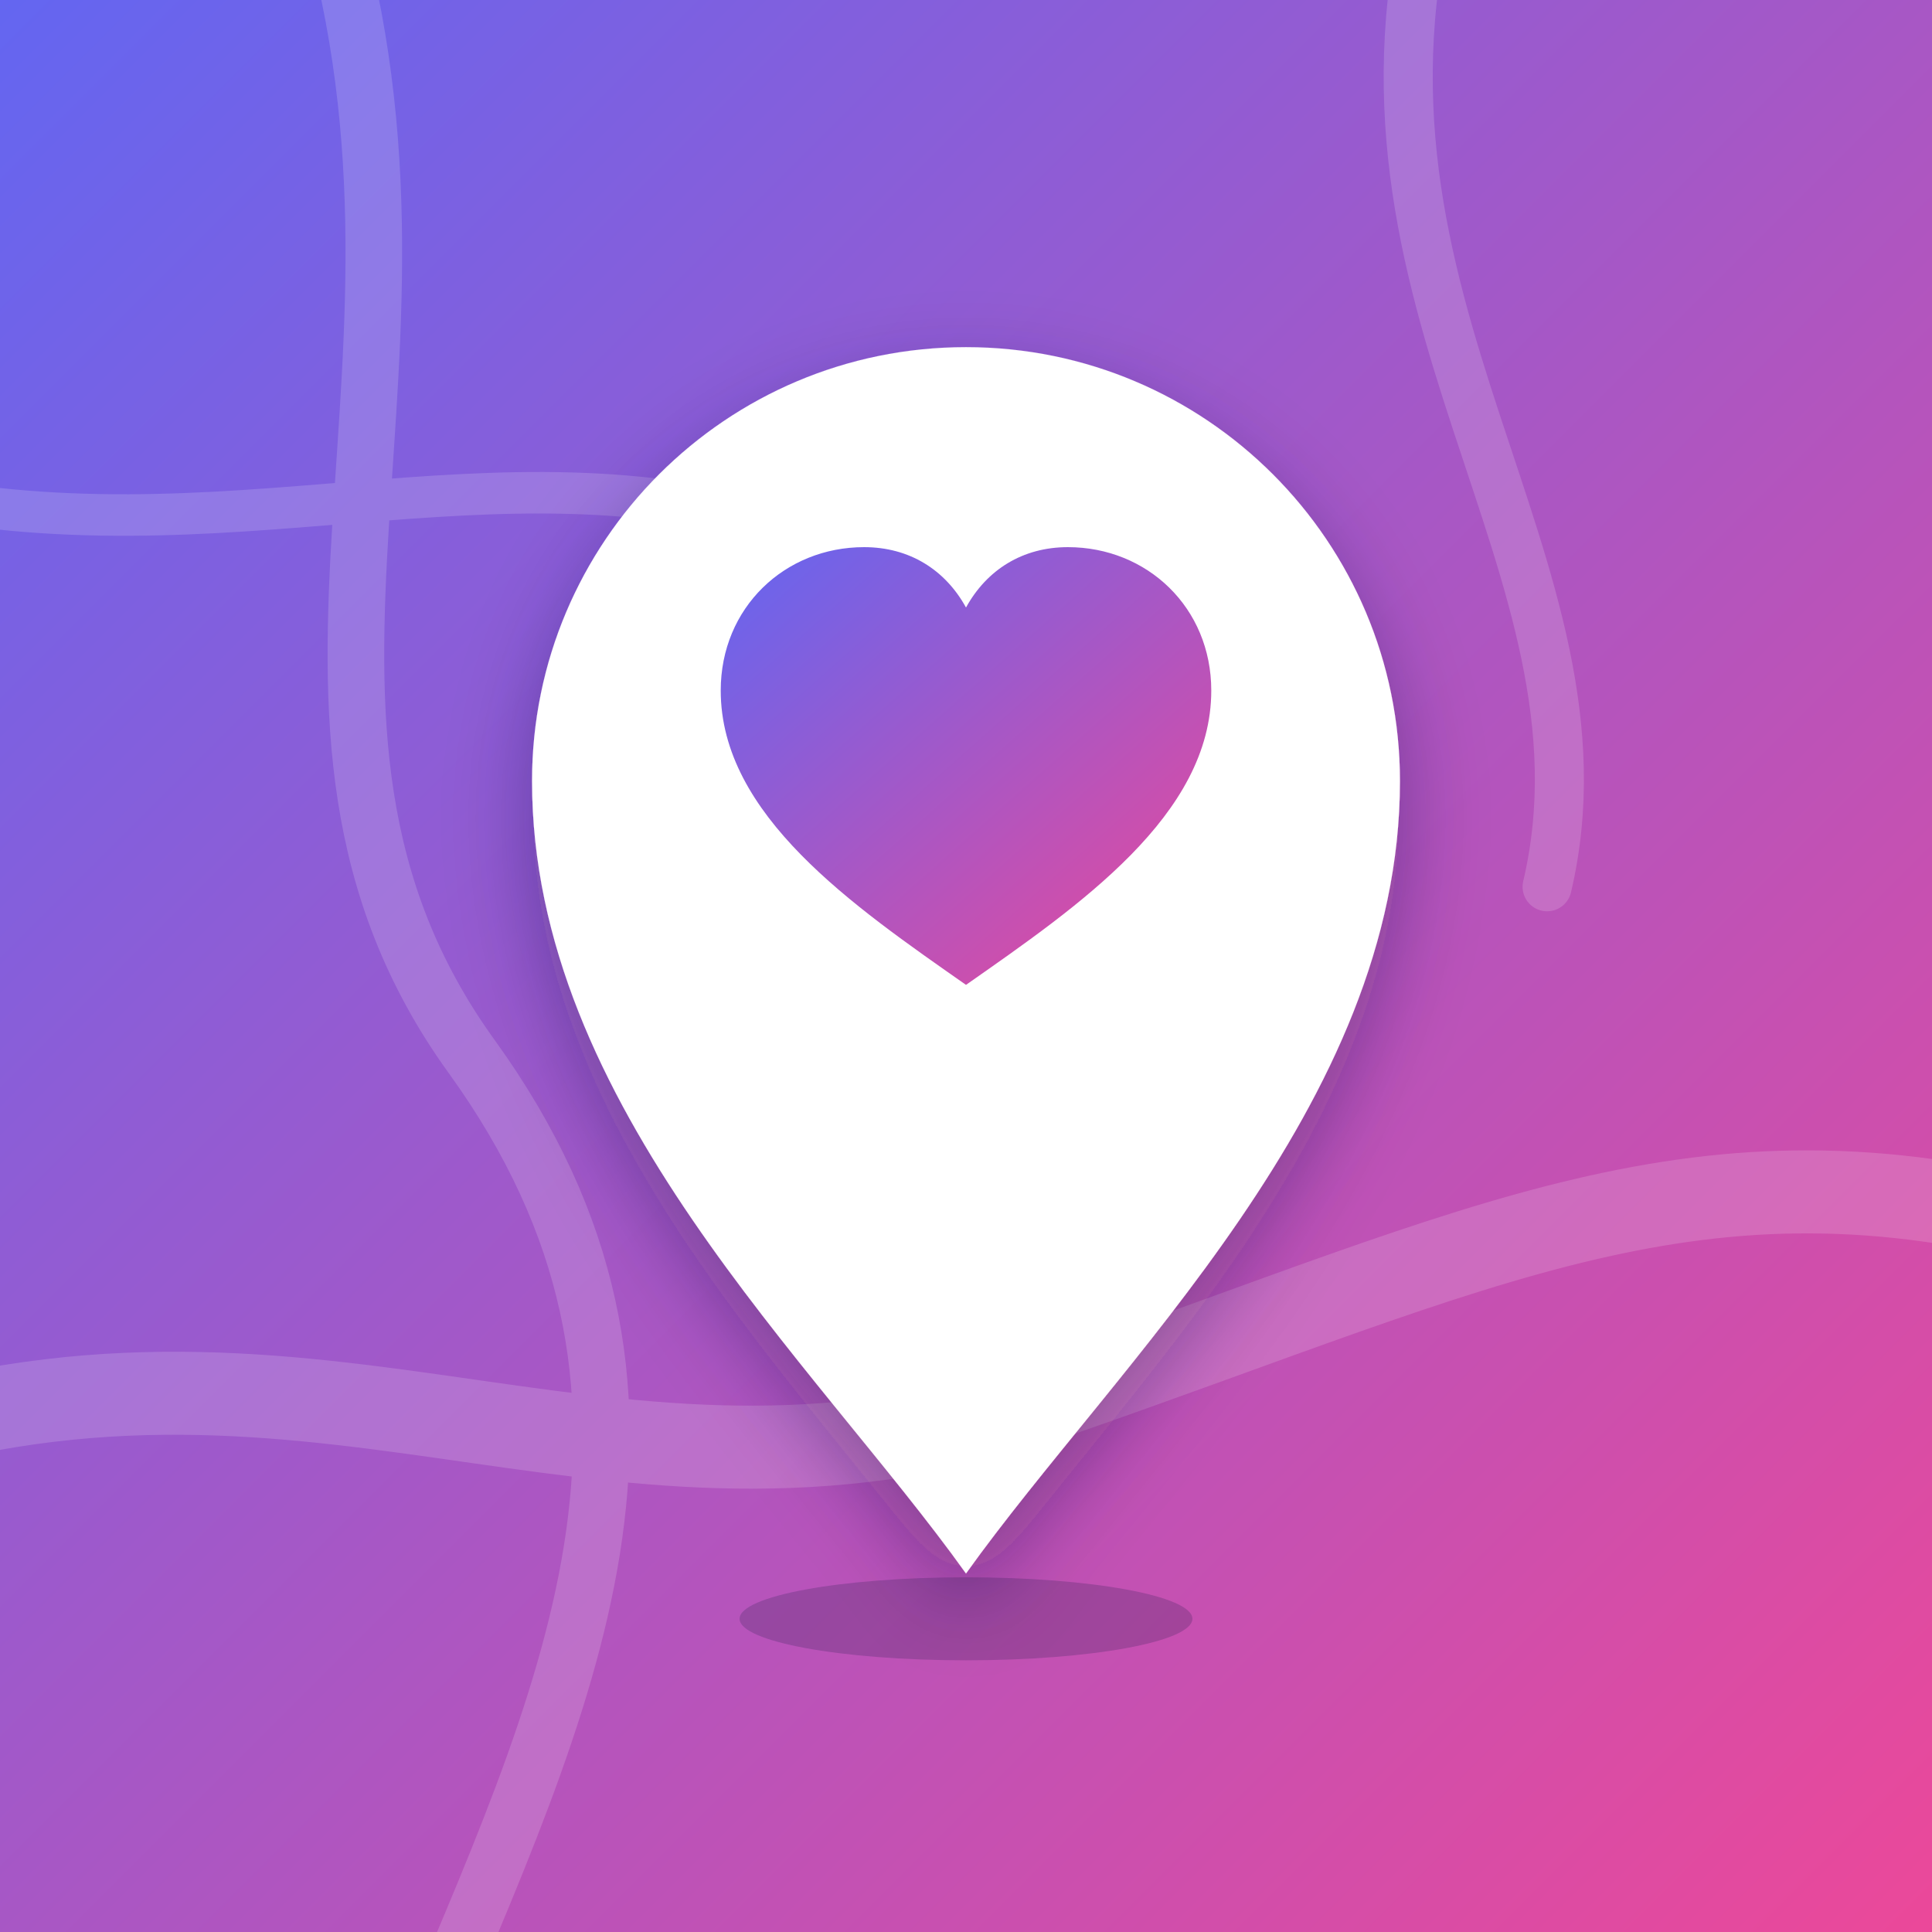
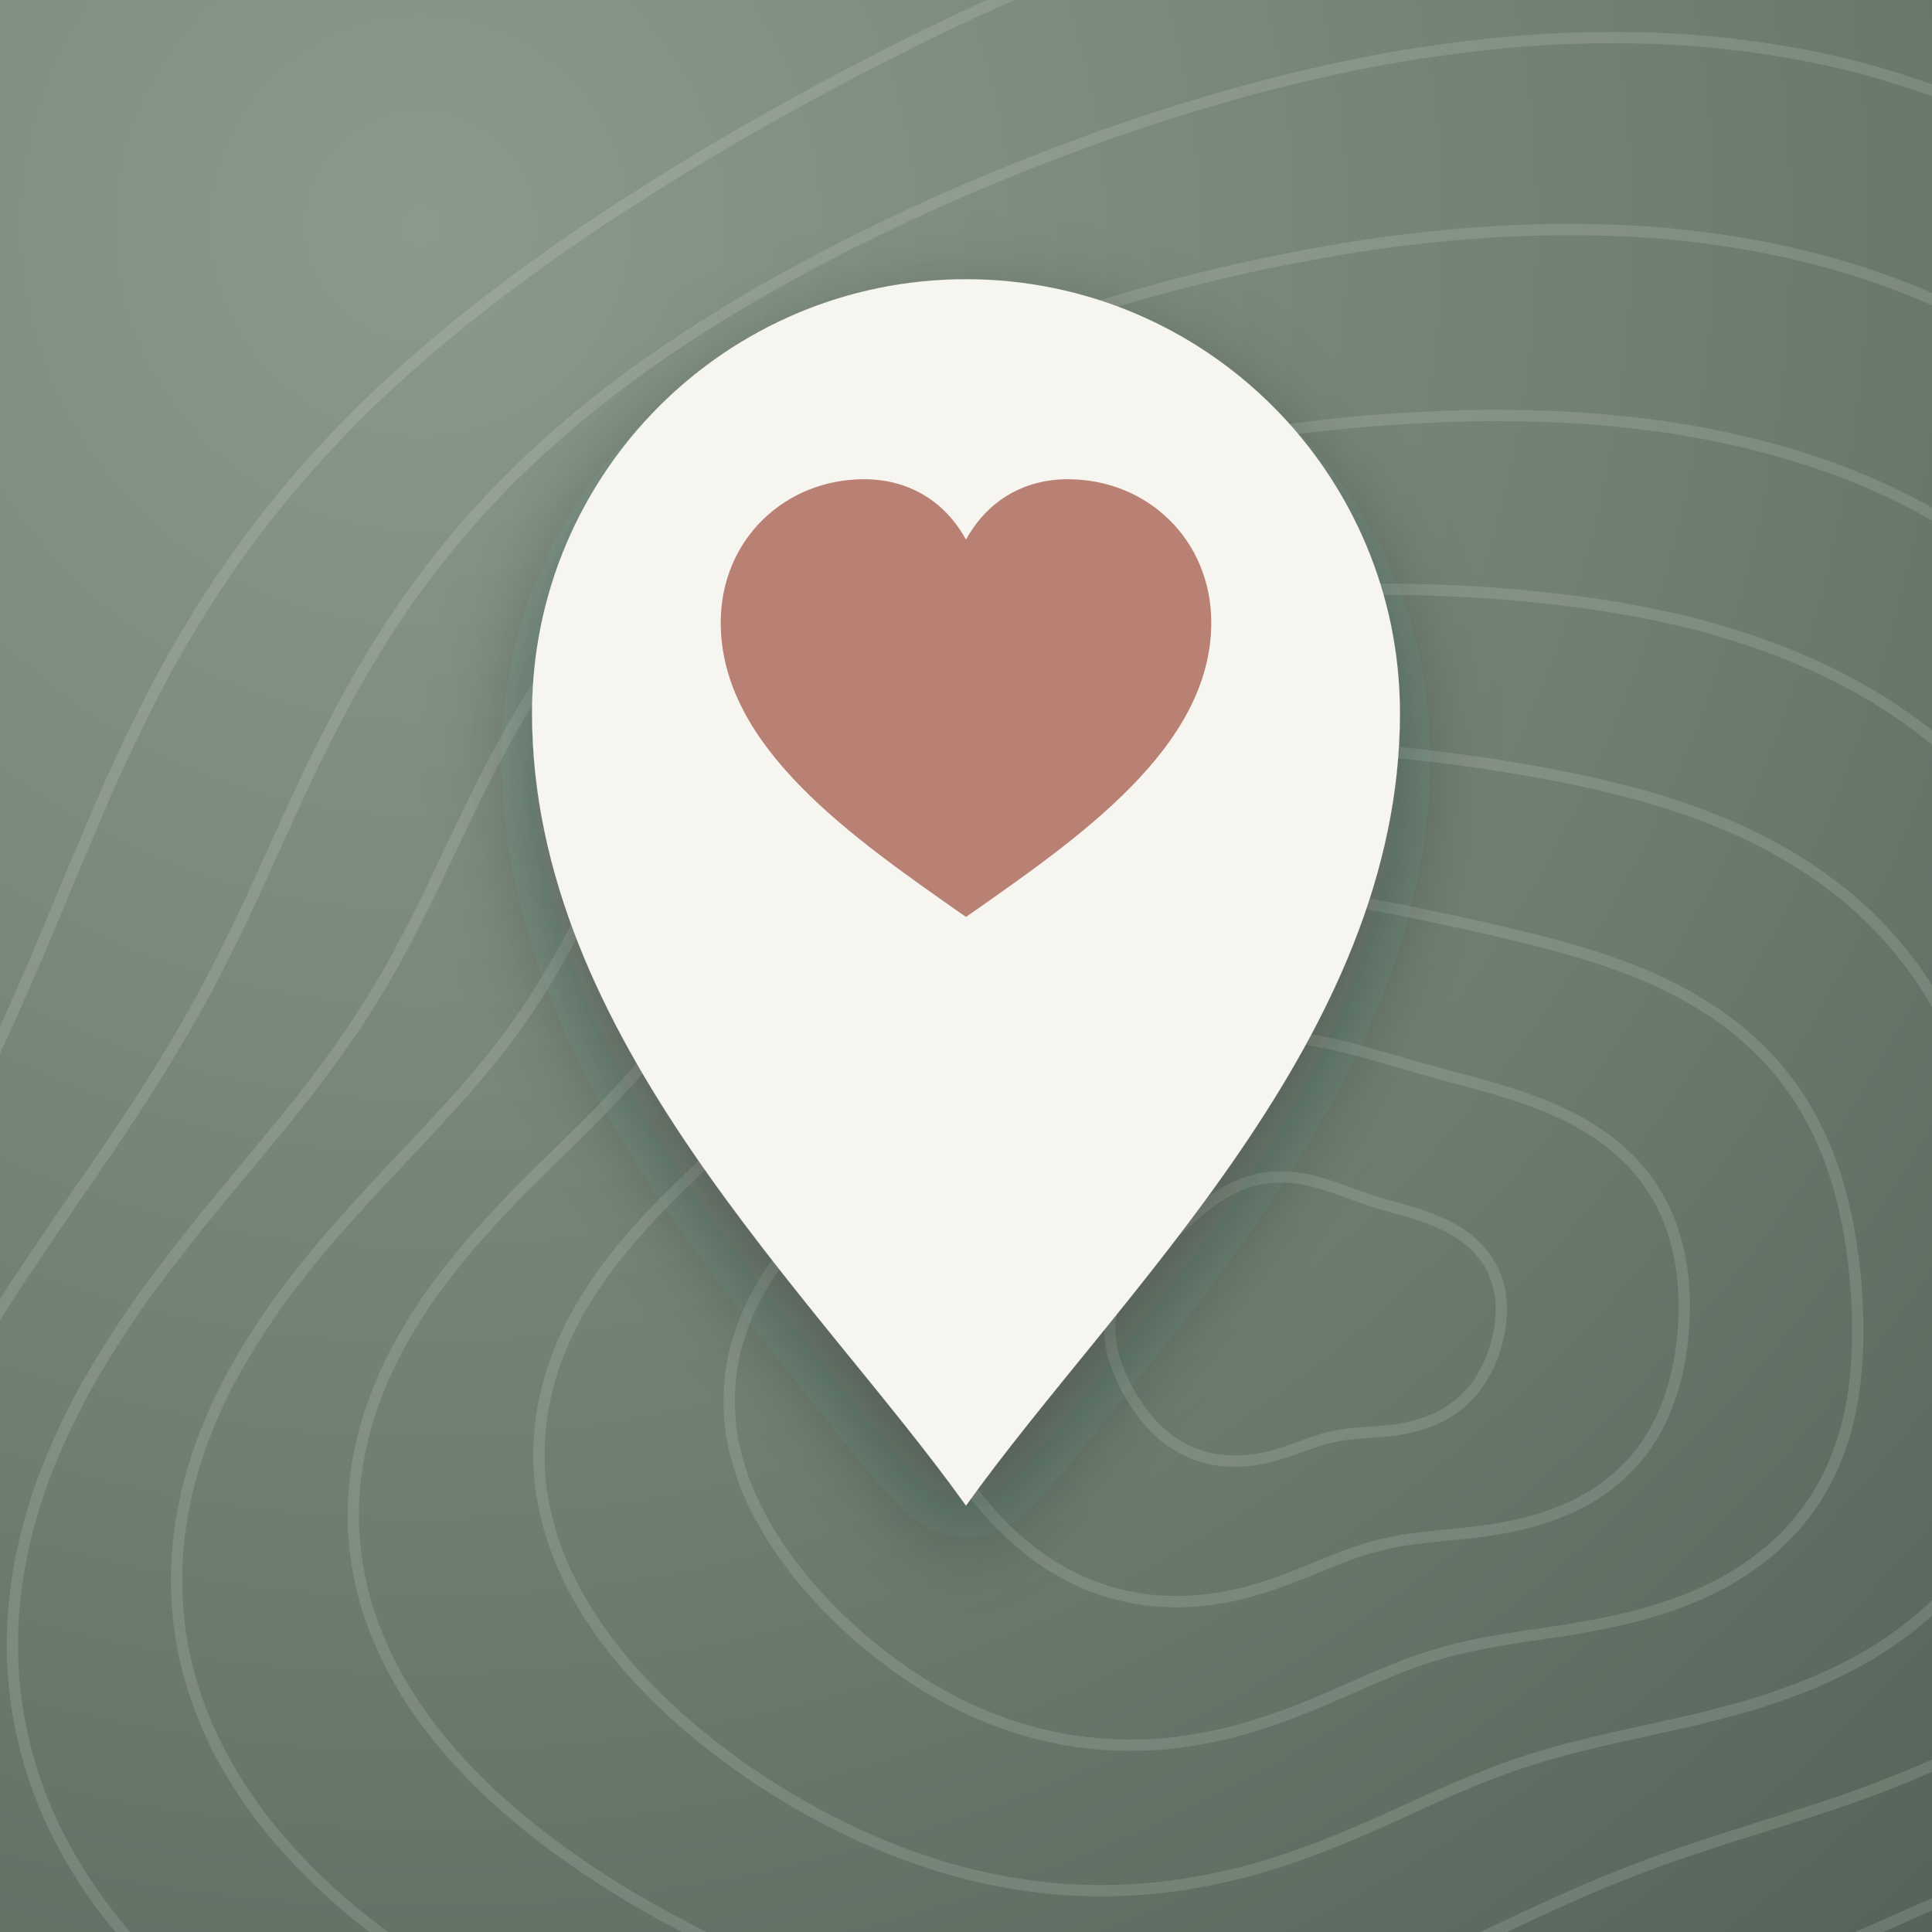
<svg xmlns="http://www.w3.org/2000/svg" width="1024" height="1024" viewBox="0 0 1024 1024">
  <defs>
-     <linearGradient id="bg" x1="0" y1="0" x2="1" y2="1">
-       <stop offset="0" stop-color="#6366f1" />
-       <stop offset="1" stop-color="#ec4899" />
-     </linearGradient>
-     <linearGradient id="pinFill" x1="0" y1="0" x2="1" y2="1">
-       <stop offset="0" stop-color="#6366f1" />
-       <stop offset="1" stop-color="#ec4899" />
-     </linearGradient>
-     <filter id="shadow" x="-30%" y="-30%" width="160%" height="160%">
-       <feDropShadow dx="0" dy="18" stdDeviation="22" flood-color="#1e1b4b" flood-opacity="0.35" />
+     <radialGradient id="bg" cx="0.22" cy="0.12" r="1.15">
+       <stop offset="0" stop-color="#8A998B" />
+       <stop offset="0.55" stop-color="#6F7F71" />
+       <stop offset="1" stop-color="#55655A" />
+     </radialGradient>
+   </defs>
+   <rect width="1024" height="1024" fill="url(#bg)" />
+   <g fill="none" stroke="#F7F5F0" stroke-width="6" opacity="0.14">
+     <path d="M795.4 700.0 C795.2 702.5 794.8 705.0 794.3 707.5 C793.8 709.9 793.2 712.4 792.4 714.8 C791.6 717.2 790.8 719.6 789.8 721.9 C788.8 724.2 787.6 726.5 786.3 728.8 C785.1 731.0 783.6 733.1 782.1 735.2 C780.5 737.3 778.7 739.3 776.8 741.1 C774.9 743.0 772.9 744.7 770.6 746.3 C768.4 747.9 766.1 749.3 763.6 750.6 C761.1 751.9 758.5 753.0 755.8 754.0 C753.2 754.9 750.4 755.7 747.7 756.4 C744.9 757.0 742.1 757.5 739.4 757.9 C736.7 758.3 734.0 758.5 731.4 758.8 C728.8 759.0 726.2 759.2 723.7 759.3 C721.3 759.5 718.9 759.7 716.6 759.9 C714.3 760.2 712.1 760.4 709.9 760.8 C707.7 761.2 705.6 761.7 703.4 762.2 C701.2 762.8 699.1 763.5 696.8 764.2 C694.6 764.9 692.4 765.8 690.0 766.6 C687.6 767.5 685.2 768.4 682.6 769.2 C680.0 770.1 677.4 770.9 674.6 771.7 C671.8 772.4 668.9 773.0 666.0 773.5 C663.0 774.0 660.0 774.3 657.0 774.4 C654.0 774.5 650.9 774.4 647.9 774.1 C644.8 773.8 641.8 773.3 639.0 772.5 C636.1 771.7 633.2 770.7 630.6 769.6 C627.9 768.4 625.4 767.0 623.0 765.5 C620.6 764.0 618.3 762.3 616.2 760.5 C614.1 758.7 612.2 756.8 610.3 754.8 C608.5 752.8 606.8 750.8 605.3 748.7 C603.7 746.6 602.2 744.4 600.8 742.2 C599.5 740.0 598.2 737.8 597.0 735.6 C595.8 733.3 594.7 731.0 593.7 728.7 C592.8 726.4 591.9 724.1 591.1 721.7 C590.3 719.4 589.7 717.0 589.2 714.6 C588.7 712.2 588.4 709.7 588.3 707.3 C588.1 704.9 588.2 702.4 588.4 700.0 C588.7 697.6 589.2 695.2 589.8 692.8 C590.5 690.5 591.4 688.1 592.4 685.9 C593.5 683.7 594.8 681.5 596.1 679.4 C597.5 677.3 599.1 675.3 600.7 673.4 C602.3 671.4 604.1 669.6 605.9 667.8 C607.6 666.1 609.5 664.4 611.3 662.7 C613.1 661.1 615.0 659.5 616.8 658.0 C618.6 656.4 620.4 654.9 622.2 653.3 C624.0 651.8 625.7 650.3 627.5 648.7 C629.3 647.2 631.0 645.7 632.8 644.1 C634.6 642.6 636.5 641.0 638.4 639.5 C640.3 638.0 642.2 636.5 644.3 635.1 C646.4 633.7 648.5 632.3 650.8 631.1 C653.1 629.9 655.5 628.7 657.9 627.8 C660.4 626.8 663.0 626.0 665.6 625.3 C668.2 624.7 671.0 624.3 673.7 624.0 C676.4 623.8 679.2 623.7 681.9 623.9 C684.6 624.0 687.3 624.3 690.0 624.7 C692.7 625.2 695.3 625.8 697.8 626.5 C700.4 627.1 702.9 628.0 705.3 628.8 C707.8 629.6 710.1 630.5 712.4 631.3 C714.8 632.1 717.1 633.0 719.4 633.8 C721.7 634.6 724.0 635.4 726.3 636.2 C728.6 637.0 731.0 637.7 733.4 638.4 C735.8 639.1 738.3 639.8 740.8 640.5 C743.3 641.2 746.0 641.9 748.6 642.7 C751.2 643.6 753.9 644.4 756.6 645.4 C759.2 646.4 762.0 647.5 764.6 648.7 C767.2 649.9 769.8 651.3 772.2 652.8 C774.6 654.3 777.0 656.0 779.1 657.8 C781.3 659.6 783.3 661.6 785.0 663.7 C786.8 665.7 788.3 668.0 789.7 670.3 C791.0 672.5 792.1 675.0 792.9 677.4 C793.8 679.8 794.5 682.3 794.9 684.8 C795.4 687.3 795.6 689.9 795.7 692.4 C795.8 694.9 795.7 697.5 795.4 700.0 Z" />
+     <path d="M892.5 700.0 C892.3 704.8 891.9 709.7 891.2 714.4 C890.6 719.2 889.7 724.0 888.6 728.7 C887.5 733.4 886.1 738.1 884.4 742.7 C882.7 747.3 880.8 751.9 878.4 756.2 C876.1 760.6 873.4 764.9 870.4 769.0 C867.3 773.0 863.8 776.9 860.0 780.5 C856.2 784.1 852.0 787.5 847.6 790.5 C843.1 793.5 838.2 796.2 833.2 798.6 C828.2 800.9 822.9 802.9 817.6 804.7 C812.3 806.4 806.8 807.7 801.4 808.9 C796.0 810.0 790.5 810.8 785.3 811.6 C780.0 812.3 774.8 812.8 769.8 813.3 C764.8 813.9 760.0 814.3 755.3 814.8 C750.6 815.4 746.2 815.9 741.8 816.7 C737.4 817.5 733.3 818.4 729.1 819.5 C724.8 820.6 720.8 821.9 716.5 823.4 C712.3 824.9 708.1 826.6 703.7 828.4 C699.3 830.1 694.8 832.1 690.0 833.9 C685.2 835.8 680.3 837.8 675.1 839.5 C669.9 841.3 664.5 843.0 659.0 844.4 C653.4 845.7 647.6 846.9 641.7 847.7 C635.9 848.5 629.8 848.9 623.9 848.9 C617.9 848.9 611.9 848.6 606.0 847.7 C600.1 846.9 594.2 845.6 588.6 844.0 C583.0 842.4 577.5 840.3 572.3 837.9 C567.0 835.5 562.0 832.7 557.2 829.8 C552.5 826.8 547.9 823.5 543.7 820.0 C539.4 816.6 535.3 812.9 531.5 809.1 C527.7 805.3 524.1 801.3 520.7 797.2 C517.3 793.1 514.1 788.9 511.2 784.7 C508.2 780.4 505.4 776.0 502.9 771.5 C500.4 767.1 498.1 762.5 496.2 757.8 C494.2 753.2 492.5 748.5 491.2 743.7 C489.9 738.9 488.9 734.0 488.4 729.2 C487.8 724.3 487.7 719.4 488.0 714.5 C488.3 709.6 489.1 704.7 490.3 700.0 C491.5 695.3 493.2 690.5 495.2 686.0 C497.2 681.5 499.7 677.1 502.4 672.9 C505.1 668.7 508.2 664.6 511.4 660.7 C514.5 656.9 518.0 653.2 521.4 649.7 C524.9 646.2 528.5 642.8 531.9 639.6 C535.4 636.3 538.9 633.2 542.3 630.1 C545.6 626.9 548.9 623.9 552.1 620.8 C555.3 617.8 558.4 614.7 561.5 611.6 C564.5 608.4 567.4 605.2 570.5 602.0 C573.5 598.8 576.5 595.5 579.7 592.2 C582.8 588.9 586.0 585.5 589.5 582.3 C593.0 579.1 596.6 575.8 600.5 572.8 C604.4 569.8 608.5 566.9 612.8 564.3 C617.2 561.8 621.9 559.3 626.7 557.4 C631.5 555.4 636.6 553.7 641.8 552.4 C646.9 551.1 652.3 550.2 657.7 549.6 C663.0 549.1 668.5 548.9 673.9 549.1 C679.3 549.2 684.7 549.7 690.0 550.4 C695.3 551.2 700.5 552.2 705.7 553.3 C710.8 554.4 715.8 555.7 720.7 557.0 C725.7 558.3 730.5 559.8 735.4 561.2 C740.2 562.5 745.0 563.9 749.8 565.3 C754.6 566.7 759.4 568.0 764.3 569.4 C769.2 570.7 774.1 572.0 779.2 573.4 C784.2 574.8 789.3 576.1 794.4 577.7 C799.6 579.3 804.8 580.9 810.0 582.8 C815.1 584.6 820.4 586.6 825.4 589.0 C830.5 591.3 835.5 593.8 840.2 596.6 C845.0 599.5 849.6 602.6 853.8 605.9 C858.1 609.3 862.1 613.0 865.7 616.8 C869.3 620.7 872.5 624.8 875.4 629.1 C878.2 633.4 880.7 637.9 882.8 642.5 C884.9 647.0 886.5 651.8 887.9 656.5 C889.3 661.3 890.3 666.1 891.1 670.9 C891.9 675.8 892.3 680.6 892.5 685.5 C892.8 690.3 892.8 695.2 892.5 700.0 Z" />
+     <path d="M984.6 700.0 C984.7 707.0 984.6 714.1 984.2 721.1 C983.7 728.1 983.0 735.2 981.8 742.2 C980.5 749.2 979.0 756.2 976.8 763.0 C974.6 769.8 972.0 776.7 968.6 783.2 C965.3 789.7 961.4 796.1 956.9 802.0 C952.3 808.0 947.1 813.8 941.3 819.0 C935.6 824.2 929.2 829.1 922.4 833.4 C915.6 837.8 908.2 841.6 900.7 845.0 C893.2 848.3 885.2 851.2 877.3 853.6 C869.5 856.1 861.3 858.0 853.4 859.7 C845.5 861.4 837.6 862.7 830.0 864.0 C822.4 865.2 815.0 866.2 807.8 867.3 C800.7 868.5 793.8 869.5 787.1 870.8 C780.4 872.1 774.1 873.4 767.7 875.2 C761.4 876.9 755.3 878.8 749.1 881.0 C742.9 883.2 736.9 885.7 730.5 888.4 C724.1 891.0 717.8 894.0 711.0 896.9 C704.3 899.8 697.3 902.9 690.0 905.7 C682.7 908.6 675.1 911.5 667.2 913.9 C659.3 916.4 651.0 918.7 642.6 920.4 C634.2 922.1 625.5 923.5 616.7 924.3 C608.0 925.0 599.0 925.2 590.2 924.8 C581.4 924.4 572.5 923.4 563.8 921.9 C555.2 920.3 546.6 918.2 538.3 915.5 C530.0 912.9 521.8 909.6 514.0 906.1 C506.2 902.5 498.7 898.4 491.4 894.0 C484.2 889.7 477.2 884.9 470.6 879.9 C463.9 874.9 457.5 869.6 451.4 864.1 C445.4 858.6 439.5 852.9 434.1 846.9 C428.6 841.0 423.4 834.8 418.7 828.4 C414.0 822.1 409.5 815.5 405.7 808.7 C401.8 802.0 398.3 795.0 395.5 787.9 C392.7 780.8 390.5 773.5 388.9 766.1 C387.4 758.8 386.6 751.3 386.5 743.9 C386.4 736.5 387.0 728.9 388.4 721.6 C389.8 714.3 392.0 707.0 394.8 700.0 C397.5 693.0 401.1 686.1 405.0 679.6 C408.9 673.0 413.5 666.7 418.2 660.7 C422.9 654.7 428.2 649.0 433.3 643.6 C438.5 638.2 443.9 633.1 449.1 628.1 C454.3 623.1 459.5 618.4 464.4 613.7 C469.4 609.1 474.2 604.6 478.7 600.0 C483.2 595.4 487.5 590.8 491.7 586.1 C495.8 581.4 499.7 576.7 503.6 571.7 C507.5 566.8 511.2 561.8 515.2 556.7 C519.1 551.5 523.0 546.2 527.3 541.0 C531.6 535.8 536.0 530.5 540.9 525.4 C545.8 520.3 551.0 515.2 556.6 510.5 C562.3 505.9 568.3 501.4 574.8 497.4 C581.2 493.4 588.1 489.7 595.3 486.7 C602.5 483.6 610.1 481.0 617.8 479.0 C625.5 477.0 633.5 475.5 641.5 474.6 C649.5 473.6 657.7 473.2 665.8 473.1 C673.9 473.1 682.0 473.6 690.0 474.3 C698.0 474.9 705.9 476.0 713.8 477.2 C721.6 478.4 729.3 479.8 737.0 481.3 C744.7 482.7 752.3 484.3 759.9 486.0 C767.6 487.6 775.1 489.2 782.8 490.9 C790.4 492.7 798.1 494.4 805.8 496.3 C813.6 498.2 821.4 500.1 829.1 502.4 C836.9 504.6 844.8 506.9 852.6 509.6 C860.3 512.4 868.1 515.3 875.6 518.6 C883.1 522.0 890.5 525.7 897.5 529.8 C904.6 533.9 911.4 538.4 917.7 543.3 C924.0 548.2 930.0 553.5 935.4 559.1 C940.8 564.7 945.7 570.7 950.1 576.9 C954.5 583.0 958.3 589.5 961.7 596.1 C965.1 602.7 968.0 609.5 970.5 616.3 C973.0 623.1 975.0 630.1 976.7 637.0 C978.4 644.0 979.8 651.0 980.9 657.9 C982.0 664.9 982.8 671.9 983.5 678.9 C984.1 686.0 984.5 693.0 984.6 700.0 Z" />
+     <path d="M1071.9 700.0 C1072.7 709.1 1073.3 718.3 1073.2 727.5 C1073.2 736.7 1072.9 746.0 1071.7 755.2 C1070.5 764.4 1068.9 773.7 1066.3 782.7 C1063.7 791.7 1060.4 800.7 1056.1 809.3 C1051.8 817.8 1046.6 826.2 1040.5 834.0 C1034.5 841.8 1027.4 849.3 1019.8 856.1 C1012.1 862.9 1003.4 869.2 994.5 874.8 C985.5 880.4 975.7 885.4 965.9 889.8 C956.0 894.2 945.6 897.9 935.5 901.3 C925.3 904.6 914.8 907.3 904.8 909.9 C894.7 912.5 884.7 914.5 875.1 916.7 C865.4 918.9 856.1 920.8 847.0 923.0 C837.9 925.2 829.3 927.3 820.7 929.8 C812.1 932.3 803.9 935.0 795.7 938.0 C787.4 941.1 779.3 944.4 771.0 947.9 C762.7 951.5 754.4 955.4 745.7 959.3 C737.1 963.1 728.2 967.3 718.9 971.2 C709.6 975.1 700.0 979.1 690.0 982.6 C680.0 986.2 669.5 989.6 658.8 992.3 C648.1 995.0 636.9 997.4 625.7 999.0 C614.4 1000.7 602.8 1001.7 591.3 1002.0 C579.8 1002.3 568.0 1001.9 556.5 1000.8 C545.0 999.7 533.4 997.8 522.1 995.3 C510.7 992.9 499.5 989.7 488.6 986.0 C477.7 982.3 467.0 978.0 456.6 973.3 C446.2 968.6 436.0 963.4 426.2 957.8 C416.3 952.3 406.7 946.2 397.4 939.9 C388.2 933.6 379.2 926.8 370.6 919.8 C362.0 912.7 353.7 905.3 346.0 897.5 C338.3 889.7 331.0 881.6 324.4 873.1 C317.8 864.6 311.8 855.7 306.6 846.6 C301.5 837.4 297.1 827.9 293.8 818.3 C290.5 808.6 288.0 798.6 286.7 788.6 C285.5 778.6 285.3 768.4 286.2 758.4 C287.1 748.4 289.1 738.3 292.1 728.5 C295.1 718.8 299.2 709.2 304.0 700.0 C308.7 690.8 314.6 681.9 320.6 673.5 C326.7 665.1 333.6 657.1 340.4 649.5 C347.2 641.8 354.5 634.7 361.5 627.8 C368.4 620.9 375.5 614.5 382.2 608.1 C388.8 601.7 395.2 595.7 401.2 589.6 C407.2 583.4 412.8 577.5 418.1 571.3 C423.4 565.1 428.2 558.9 432.9 552.4 C437.6 545.9 441.9 539.3 446.4 532.4 C451.0 525.6 455.2 518.5 459.9 511.4 C464.7 504.2 469.4 496.8 474.7 489.6 C480.1 482.4 485.7 475.1 492.0 468.2 C498.3 461.2 505.2 454.3 512.6 448.0 C520.0 441.7 528.1 435.7 536.7 430.4 C545.2 425.0 554.4 420.2 564.0 416.0 C573.5 411.9 583.6 408.4 593.8 405.5 C604.0 402.7 614.6 400.6 625.3 398.9 C635.9 397.3 646.8 396.4 657.5 395.8 C668.3 395.2 679.2 395.2 690.0 395.5 C700.8 395.7 711.6 396.4 722.3 397.2 C733.0 398.0 743.7 399.1 754.4 400.3 C765.1 401.5 775.8 403.0 786.5 404.5 C797.3 406.1 808.0 407.9 818.8 409.9 C829.5 411.9 840.4 414.1 851.1 416.7 C861.9 419.3 872.7 422.1 883.2 425.5 C893.8 428.9 904.4 432.7 914.6 437.0 C924.7 441.3 934.8 446.2 944.2 451.6 C953.7 457.0 962.8 462.9 971.3 469.4 C979.7 475.8 987.7 482.8 994.9 490.2 C1002.1 497.6 1008.7 505.5 1014.6 513.6 C1020.5 521.7 1025.7 530.3 1030.4 538.9 C1035.0 547.5 1038.9 556.3 1042.5 565.2 C1046.1 574.1 1049.0 583.1 1051.7 592.1 C1054.4 601.0 1056.6 610.0 1058.7 619.0 C1060.8 628.0 1062.6 636.9 1064.3 645.9 C1066.0 654.9 1067.5 663.8 1068.7 672.8 C1070.0 681.8 1071.2 690.9 1071.9 700.0 Z" />
+     <path d="M1155.2 700.0 C1156.7 711.1 1158.1 722.3 1158.6 733.6 C1159.1 744.9 1159.2 756.4 1158.1 767.7 C1157.0 779.0 1155.2 790.5 1152.2 801.5 C1149.1 812.6 1145.0 823.7 1139.7 834.2 C1134.4 844.7 1127.9 855.0 1120.4 864.6 C1112.9 874.1 1104.1 883.2 1094.6 891.6 C1085.2 899.9 1074.6 907.6 1063.6 914.5 C1052.7 921.5 1040.9 927.7 1029.2 933.4 C1017.4 939.0 1005.1 943.9 993.0 948.5 C981.0 953.1 968.8 957.0 957.0 960.9 C945.2 964.8 933.5 968.3 922.2 971.9 C910.9 975.6 899.9 979.0 889.1 982.8 C878.3 986.6 867.9 990.4 857.5 994.6 C847.1 998.7 837.0 1003.1 826.6 1007.8 C816.2 1012.4 806.0 1017.3 795.3 1022.3 C784.6 1027.2 773.8 1032.4 762.5 1037.3 C751.2 1042.3 739.6 1047.3 727.5 1051.9 C715.5 1056.4 702.9 1060.8 690.0 1064.4 C677.1 1068.1 663.7 1071.4 650.1 1073.8 C636.5 1076.3 622.5 1078.1 608.5 1079.0 C594.5 1080.0 580.1 1080.2 566.0 1079.6 C551.8 1079.0 537.4 1077.6 523.3 1075.5 C509.2 1073.4 495.1 1070.5 481.3 1067.0 C467.4 1063.6 453.7 1059.4 440.2 1054.8 C426.7 1050.1 413.4 1044.9 400.3 1039.2 C387.2 1033.6 374.3 1027.4 361.7 1020.8 C349.1 1014.2 336.7 1007.2 324.6 999.6 C312.6 992.0 300.8 984.0 289.6 975.5 C278.4 966.9 267.6 957.9 257.6 948.3 C247.7 938.7 238.2 928.5 229.9 917.8 C221.6 907.2 214.1 895.9 208.1 884.3 C202.0 872.7 197.0 860.5 193.5 848.2 C190.1 835.9 188.0 823.1 187.4 810.4 C186.8 797.8 187.8 784.8 190.1 772.3 C192.4 759.7 196.3 747.1 201.2 735.1 C206.0 723.0 212.4 711.2 219.3 700.0 C226.1 688.8 234.2 678.1 242.4 667.9 C250.5 657.7 259.5 648.1 268.0 639.0 C276.6 629.8 285.6 621.3 293.9 613.0 C302.3 604.6 310.5 596.8 318.1 589.0 C325.6 581.1 332.7 573.6 339.3 565.9 C345.9 558.2 351.8 550.5 357.5 542.6 C363.1 534.6 368.1 526.5 373.2 518.1 C378.3 509.7 382.9 501.0 387.9 492.2 C393.0 483.3 397.8 474.1 403.4 465.0 C408.9 455.8 414.6 446.4 421.2 437.3 C427.7 428.2 434.7 419.0 442.6 410.3 C450.5 401.6 459.1 393.1 468.4 385.3 C477.8 377.5 487.9 370.1 498.7 363.5 C509.4 356.9 520.9 350.9 532.7 345.7 C544.6 340.4 557.1 335.9 569.8 332.0 C582.4 328.2 595.6 325.1 608.8 322.5 C622.0 319.9 635.5 318.0 649.1 316.4 C662.6 314.9 676.3 313.9 690.0 313.2 C703.7 312.5 717.5 312.3 731.4 312.3 C745.2 312.3 759.2 312.6 773.1 313.3 C787.1 314.0 801.2 315.0 815.3 316.5 C829.4 318.0 843.6 319.7 857.7 322.2 C871.8 324.6 885.9 327.5 899.8 331.1 C913.6 334.8 927.4 339.0 940.6 344.1 C953.8 349.1 966.9 354.9 979.1 361.4 C991.4 367.9 1003.2 375.3 1014.1 383.3 C1025.0 391.2 1035.3 400.1 1044.5 409.3 C1053.8 418.5 1062.2 428.5 1069.8 438.7 C1077.3 448.9 1083.9 459.7 1089.8 470.5 C1095.7 481.2 1100.6 492.4 1105.2 503.4 C1109.7 514.5 1113.4 525.7 1117.0 536.7 C1120.5 547.8 1123.5 558.8 1126.4 569.8 C1129.3 580.7 1132.0 591.5 1134.6 602.3 C1137.2 613.1 1139.8 623.8 1142.2 634.6 C1144.6 645.4 1147.1 656.2 1149.3 667.1 C1151.4 677.9 1153.6 688.9 1155.2 700.0 Z" />
+     <path d="M1234.9 700.0 C1237.3 713.0 1239.5 726.2 1240.4 739.5 C1241.3 752.8 1241.6 766.3 1240.5 779.6 C1239.4 792.9 1237.2 806.4 1233.6 819.4 C1230.0 832.5 1225.0 845.5 1218.7 857.8 C1212.4 870.1 1204.6 882.2 1195.8 893.4 C1187.0 904.7 1176.8 915.4 1165.9 925.3 C1155.0 935.2 1142.9 944.4 1130.5 952.9 C1118.2 961.5 1104.9 969.2 1091.8 976.5 C1078.7 983.8 1065.1 990.3 1051.8 996.7 C1038.5 1003.0 1025.1 1008.8 1012.0 1014.6 C998.9 1020.5 986.0 1026.0 973.3 1031.7 C960.5 1037.4 948.1 1043.1 935.7 1049.0 C923.3 1054.9 911.1 1060.9 898.7 1067.0 C886.3 1073.2 874.0 1079.6 861.3 1085.9 C848.5 1092.2 835.7 1098.7 822.3 1104.8 C808.9 1110.9 795.1 1117.1 780.9 1122.7 C766.6 1128.3 751.9 1133.6 736.8 1138.2 C721.6 1142.7 705.9 1146.8 690.0 1149.9 C674.1 1153.1 657.7 1155.5 641.2 1157.0 C624.8 1158.5 608.0 1159.2 591.3 1158.9 C574.6 1158.7 557.8 1157.6 541.1 1155.8 C524.4 1154.0 507.7 1151.3 491.1 1148.1 C474.6 1144.8 458.1 1140.8 441.8 1136.4 C425.5 1132.0 409.3 1126.9 393.3 1121.5 C377.2 1116.0 361.2 1110.0 345.4 1103.6 C329.6 1097.1 313.8 1090.2 298.4 1082.7 C282.9 1075.2 267.5 1067.3 252.7 1058.6 C237.9 1049.9 223.2 1040.7 209.5 1030.6 C195.7 1020.6 182.4 1009.9 170.3 998.4 C158.3 986.9 147.0 974.6 137.3 961.7 C127.7 948.7 119.1 935.0 112.5 920.8 C105.9 906.7 100.8 891.8 97.6 876.8 C94.5 861.8 93.2 846.3 93.7 831.0 C94.1 815.8 96.6 800.2 100.5 785.2 C104.4 770.3 110.2 755.3 116.9 741.1 C123.7 726.9 132.1 713.1 140.8 700.0 C149.5 686.9 159.4 674.5 169.1 662.6 C178.9 650.8 189.3 639.7 199.0 629.0 C208.8 618.3 218.7 608.3 227.7 598.4 C236.8 588.5 245.5 579.2 253.4 569.7 C261.4 560.2 268.6 551.0 275.3 541.4 C282.1 531.9 288.0 522.4 293.8 512.4 C299.7 502.5 304.8 492.4 310.3 482.0 C315.7 471.5 320.8 460.8 326.5 449.9 C332.2 439.0 337.9 427.8 344.6 416.7 C351.2 405.7 358.2 394.4 366.3 383.6 C374.3 372.8 383.0 362.0 392.7 351.8 C402.4 341.7 413.0 331.8 424.3 322.7 C435.7 313.5 448.0 304.9 460.9 297.1 C473.8 289.3 487.5 282.1 501.6 275.6 C515.8 269.2 530.6 263.4 545.7 258.3 C560.7 253.1 576.3 248.7 592.1 244.7 C607.9 240.7 624.0 237.3 640.3 234.3 C656.6 231.3 673.2 228.8 690.0 226.8 C706.8 224.7 723.8 223.1 741.0 222.0 C758.2 220.9 775.7 220.2 793.2 220.2 C810.7 220.3 828.5 220.8 846.1 222.2 C863.8 223.7 881.6 225.8 899.1 229.0 C916.5 232.2 934.0 236.2 950.8 241.4 C967.6 246.5 984.2 252.7 999.8 260.0 C1015.4 267.3 1030.5 275.7 1044.4 285.0 C1058.3 294.3 1071.4 304.7 1083.2 315.8 C1095.0 326.8 1105.7 338.9 1115.3 351.3 C1124.8 363.7 1133.1 376.8 1140.5 390.0 C1148.0 403.2 1154.1 416.8 1159.7 430.3 C1165.3 443.8 1169.8 457.4 1174.2 470.8 C1178.5 484.2 1182.0 497.5 1185.6 510.5 C1189.2 523.6 1192.3 536.4 1195.7 549.1 C1199.0 561.8 1202.3 574.2 1205.6 586.7 C1209.0 599.2 1212.6 611.5 1216.0 623.9 C1219.4 636.4 1223.0 648.9 1226.2 661.5 C1229.3 674.2 1232.6 687.0 1234.9 700.0 Z" />
+     <path d="M1311.7 700.0 C1314.7 714.8 1317.3 729.9 1318.4 745.1 C1319.5 760.2 1319.8 775.7 1318.4 790.9 C1316.9 806.0 1314.3 821.4 1310.0 836.2 C1305.7 851.1 1299.9 865.8 1292.7 879.9 C1285.5 893.9 1276.7 907.7 1267.0 920.6 C1257.2 933.6 1246.0 946.0 1234.2 957.6 C1222.4 969.3 1209.5 980.3 1196.4 990.7 C1183.3 1001.2 1169.4 1010.9 1155.6 1020.3 C1141.8 1029.8 1127.6 1038.6 1113.6 1047.4 C1099.6 1056.1 1085.6 1064.5 1071.6 1072.9 C1057.7 1081.4 1043.8 1089.6 1029.9 1098.0 C1015.9 1106.4 1002.1 1114.8 987.9 1123.2 C973.8 1131.5 959.6 1140.0 944.9 1148.3 C930.2 1156.6 915.3 1164.9 899.8 1172.7 C884.3 1180.5 868.4 1188.3 851.8 1195.2 C835.3 1202.1 818.2 1208.7 800.6 1214.3 C783.0 1219.9 764.8 1224.9 746.4 1228.7 C728.0 1232.6 709.0 1235.6 690.0 1237.5 C671.0 1239.4 651.6 1240.3 632.4 1240.3 C613.1 1240.3 593.7 1239.2 574.4 1237.4 C555.2 1235.7 536.0 1232.9 516.9 1229.7 C497.8 1226.5 478.9 1222.4 460.1 1218.0 C441.2 1213.6 422.5 1208.7 403.8 1203.3 C385.0 1198.0 366.4 1192.3 347.7 1186.1 C329.1 1179.9 310.4 1173.4 291.8 1166.3 C273.3 1159.1 254.6 1151.6 236.4 1143.3 C218.1 1135.0 199.8 1126.1 182.3 1116.3 C164.8 1106.5 147.5 1095.9 131.5 1084.3 C115.5 1072.7 99.9 1060.2 86.2 1046.7 C72.5 1033.2 59.7 1018.6 49.2 1003.4 C38.6 988.1 29.5 971.8 22.8 955.1 C16.1 938.4 11.3 920.8 8.8 903.3 C6.2 885.8 6.0 867.6 7.6 849.9 C9.2 832.2 13.2 814.3 18.5 797.1 C23.9 779.9 31.3 762.9 39.5 746.7 C47.6 730.5 57.5 714.8 67.3 700.0 C77.2 685.2 88.2 671.1 98.6 657.6 C109.1 644.1 120.0 631.4 130.1 619.1 C140.2 606.7 150.2 595.0 159.3 583.4 C168.4 571.7 176.8 560.6 184.6 549.2 C192.4 537.8 199.4 526.5 206.1 515.0 C212.7 503.4 218.6 491.7 224.7 479.7 C230.7 467.7 236.2 455.4 242.3 442.9 C248.3 430.5 254.3 417.6 261.1 404.9 C267.9 392.1 275.0 379.1 283.2 366.4 C291.3 353.7 300.1 340.9 310.0 328.6 C319.9 316.4 330.6 304.3 342.4 292.9 C354.1 281.5 366.8 270.5 380.3 260.1 C393.8 249.8 408.3 240.1 423.3 231.0 C438.3 221.9 454.2 213.5 470.5 205.6 C486.9 197.7 503.9 190.4 521.3 183.6 C538.7 176.8 556.6 170.6 574.9 164.8 C593.2 158.9 612.0 153.6 631.2 148.7 C650.4 143.9 670.0 139.5 690.0 135.8 C710.0 132.0 730.5 128.7 751.2 126.4 C771.9 124.1 793.1 122.4 814.3 121.9 C835.5 121.4 857.1 121.7 878.4 123.4 C899.7 125.2 921.2 128.1 941.9 132.5 C962.6 136.9 983.3 142.7 1002.8 150.0 C1022.3 157.2 1041.3 166.0 1058.9 176.1 C1076.5 186.1 1093.1 197.7 1108.2 210.3 C1123.3 222.8 1137.1 236.7 1149.3 251.1 C1161.6 265.5 1172.3 281.1 1181.8 296.7 C1191.3 312.3 1199.2 328.7 1206.3 344.7 C1213.4 360.8 1219.0 377.2 1224.3 393.2 C1229.6 409.2 1233.8 425.1 1238.0 440.6 C1242.2 456.0 1245.8 471.2 1249.7 486.0 C1253.6 500.8 1257.2 515.2 1261.3 529.5 C1265.3 543.8 1269.5 557.7 1273.8 571.7 C1278.1 585.8 1282.8 599.6 1287.3 613.6 C1291.7 627.7 1296.5 641.8 1300.6 656.2 C1304.7 670.6 1308.8 685.2 1311.7 700.0 Z" />
+     <path d="M1385.8 700.0 C1389.0 716.6 1391.6 733.5 1392.5 750.4 C1393.4 767.3 1393.3 784.5 1391.4 801.4 C1389.5 818.3 1386.1 835.3 1381.2 851.9 C1376.3 868.4 1369.8 884.8 1362.0 900.6 C1354.3 916.3 1344.9 931.7 1334.7 946.5 C1324.6 961.3 1313.1 975.6 1301.1 989.3 C1289.2 1003.1 1276.3 1016.2 1263.2 1029.1 C1250.1 1042.0 1236.4 1054.3 1222.6 1066.5 C1208.9 1078.7 1194.8 1090.5 1180.6 1102.3 C1166.5 1114.2 1152.2 1125.8 1137.6 1137.4 C1123.0 1149.0 1108.3 1160.6 1093.1 1172.1 C1077.9 1183.5 1062.4 1195.0 1046.3 1206.0 C1030.1 1217.0 1013.5 1228.0 996.1 1238.3 C978.7 1248.5 960.7 1258.5 941.9 1267.5 C923.1 1276.4 903.5 1284.8 883.4 1291.9 C863.3 1299.1 842.4 1305.3 821.2 1310.2 C800.0 1315.1 778.2 1318.9 756.3 1321.3 C734.4 1323.8 712.1 1325.0 690.0 1325.1 C667.9 1325.3 645.6 1324.1 623.6 1322.2 C601.6 1320.3 579.7 1317.2 558.0 1313.6 C536.4 1310.1 514.9 1305.7 493.6 1301.0 C472.3 1296.3 451.2 1291.0 430.1 1285.5 C409.0 1280.0 388.0 1274.2 366.9 1268.1 C345.8 1262.0 324.7 1255.7 303.5 1248.9 C282.3 1242.1 260.9 1235.1 239.7 1227.3 C218.5 1219.5 197.1 1211.3 176.2 1202.1 C155.4 1192.8 134.4 1183.0 114.6 1171.8 C94.8 1160.7 75.2 1148.6 57.3 1135.3 C39.5 1122.0 22.4 1107.5 7.5 1091.9 C-7.4 1076.3 -21.0 1059.4 -32.0 1041.8 C-43.0 1024.2 -52.1 1005.3 -58.6 986.2 C-65.1 967.1 -69.2 947.0 -71.1 927.1 C-72.9 907.3 -72.1 886.8 -69.6 866.9 C-67.0 847.0 -61.9 827.0 -55.8 807.8 C-49.6 788.7 -41.3 769.8 -32.6 751.8 C-23.9 733.9 -13.6 716.6 -3.6 700.0 C6.5 683.4 17.3 667.7 27.6 652.5 C37.8 637.2 48.1 622.8 57.7 608.6 C67.2 594.3 76.4 580.7 84.8 567.0 C93.3 553.3 101.0 540.0 108.4 526.4 C115.7 512.8 122.3 499.3 129.0 485.5 C135.6 471.7 141.7 457.7 148.2 443.5 C154.8 429.3 161.1 414.9 168.3 400.5 C175.5 386.1 183.0 371.4 191.4 357.0 C199.9 342.5 209.0 328.0 219.2 313.9 C229.4 299.8 240.4 285.9 252.5 272.5 C264.6 259.1 277.7 246.0 291.7 233.6 C305.7 221.1 320.7 209.1 336.3 197.7 C352.0 186.2 368.6 175.3 385.7 164.9 C402.8 154.4 420.7 144.5 439.2 134.9 C457.6 125.3 476.7 116.1 496.3 107.3 C516.0 98.5 536.2 90.0 557.1 82.1 C578.0 74.1 599.5 66.4 621.7 59.5 C643.8 52.5 666.6 46.0 690.0 40.5 C713.4 35.0 737.5 30.1 761.8 26.8 C786.2 23.4 811.3 20.8 836.2 20.2 C861.1 19.5 886.6 20.1 911.3 22.7 C936.1 25.3 961.1 29.5 984.8 35.7 C1008.6 42.0 1032.1 50.1 1053.9 60.0 C1075.8 69.9 1096.8 81.9 1115.9 95.1 C1135.0 108.4 1152.7 123.6 1168.6 139.5 C1184.5 155.5 1198.6 173.1 1211.0 190.8 C1223.5 208.6 1234.0 227.6 1243.3 246.3 C1252.7 265.0 1260.2 284.2 1267.0 303.0 C1273.8 321.7 1279.2 340.5 1284.4 358.7 C1289.6 376.9 1293.8 394.7 1298.4 412.0 C1302.9 429.3 1306.9 446.0 1311.4 462.4 C1315.9 478.8 1320.5 494.6 1325.4 510.3 C1330.4 526.1 1335.7 541.4 1341.0 557.0 C1346.4 572.5 1352.2 587.8 1357.6 603.5 C1363.0 619.1 1368.6 634.9 1373.3 651.0 C1378.0 667.1 1382.6 683.4 1385.8 700.0 Z" />
+     <path d="M1457.3 700.0 C1460.2 718.3 1462.3 736.9 1462.7 755.4 C1463.1 774.0 1462.2 792.8 1459.7 811.3 C1457.3 829.8 1453.3 848.4 1447.9 866.5 C1442.6 884.7 1435.7 902.7 1427.9 920.2 C1420.1 937.8 1410.8 955.0 1401.0 971.9 C1391.1 988.7 1380.2 1005.2 1368.9 1021.4 C1357.6 1037.7 1345.6 1053.5 1333.3 1069.4 C1321.0 1085.2 1308.2 1100.7 1295.1 1116.3 C1281.9 1131.9 1268.5 1147.4 1254.5 1162.8 C1240.4 1178.3 1226.1 1193.8 1210.8 1209.0 C1195.6 1224.2 1179.9 1239.5 1163.2 1254.1 C1146.4 1268.8 1128.9 1283.4 1110.3 1297.0 C1091.7 1310.6 1072.1 1323.8 1051.5 1335.6 C1030.8 1347.5 1009.1 1358.6 986.5 1368.1 C964.0 1377.6 940.4 1385.9 916.3 1392.6 C892.2 1399.2 867.2 1404.3 842.2 1407.9 C817.2 1411.4 791.5 1413.3 766.2 1413.8 C740.8 1414.4 715.2 1413.2 690.0 1411.2 C664.8 1409.2 639.8 1405.7 615.1 1401.7 C590.5 1397.7 566.2 1392.5 542.2 1387.2 C518.2 1381.9 494.7 1375.9 471.1 1369.8 C447.6 1363.8 424.4 1357.4 401.1 1351.0 C377.7 1344.5 354.5 1338.0 331.1 1331.2 C307.6 1324.4 284.1 1317.6 260.4 1310.1 C236.8 1302.7 212.9 1295.1 189.2 1286.5 C165.6 1277.8 141.7 1268.8 118.6 1258.4 C95.6 1248.0 72.5 1236.8 50.8 1224.1 C29.2 1211.4 8.1 1197.6 -11.0 1182.3 C-30.1 1167.1 -48.1 1150.5 -63.6 1132.7 C-79.1 1115.0 -92.9 1095.7 -103.9 1075.9 C-115.0 1056.0 -123.7 1034.8 -129.9 1013.5 C-136.1 992.2 -139.6 969.9 -141.0 948.0 C-142.4 926.1 -141.0 903.7 -138.2 882.0 C-135.3 860.2 -130.0 838.5 -123.9 817.7 C-117.8 796.8 -109.8 776.4 -101.7 756.8 C-93.6 737.2 -84.2 718.3 -75.2 700.0 C-66.3 681.7 -56.8 664.2 -47.9 647.1 C-39.1 629.9 -30.3 613.4 -22.1 597.0 C-13.9 580.6 -6.2 564.7 1.2 548.7 C8.6 532.6 15.4 516.8 22.3 500.7 C29.1 484.7 35.5 468.6 42.5 452.4 C49.4 436.2 56.1 419.8 63.8 403.5 C71.4 387.2 79.4 370.8 88.3 354.5 C97.3 338.3 107.0 322.1 117.7 306.3 C128.5 290.4 140.2 274.8 152.9 259.6 C165.6 244.4 179.4 229.6 194.0 215.3 C208.7 201.0 224.3 187.2 240.7 173.8 C257.0 160.4 274.2 147.5 292.1 134.8 C309.9 122.2 328.5 110.0 347.6 98.0 C366.8 85.9 386.6 74.2 407.1 62.6 C427.6 51.1 448.7 39.7 470.6 28.6 C492.5 17.5 515.1 6.6 538.7 -3.7 C562.2 -14.0 586.6 -24.2 611.8 -33.2 C637.0 -42.2 663.2 -50.8 690.0 -57.8 C716.8 -64.7 744.7 -70.9 772.7 -74.9 C800.7 -79.0 829.6 -81.7 858.1 -82.0 C886.7 -82.3 915.8 -80.7 943.8 -76.7 C971.8 -72.6 999.9 -66.3 1026.3 -57.7 C1052.8 -49.1 1078.6 -38.0 1102.4 -25.1 C1126.1 -12.2 1148.6 3.2 1168.9 19.8 C1189.2 36.4 1207.7 55.2 1224.1 74.6 C1240.5 93.9 1254.7 114.9 1267.3 135.8 C1280.0 156.7 1290.4 178.6 1299.7 200.0 C1309.1 221.4 1316.5 243.1 1323.5 264.1 C1330.5 285.1 1336.1 305.8 1341.7 325.8 C1347.4 345.8 1352.2 365.2 1357.5 384.0 C1362.7 402.8 1367.8 420.9 1373.3 438.7 C1378.8 456.6 1384.5 473.7 1390.5 490.9 C1396.5 508.1 1403.0 524.9 1409.2 542.0 C1415.5 559.0 1422.2 576.0 1428.1 593.3 C1434.1 610.6 1440.1 628.0 1445.0 645.8 C1449.8 663.6 1454.3 681.7 1457.3 700.0 Z" />
+   </g>
+   <defs>
+     <filter id="soft" x="-40%" y="-40%" width="180%" height="180%">
+       <feDropShadow dx="0" dy="22" stdDeviation="26" flood-color="#1F2A23" flood-opacity="0.38" />
    </filter>
  </defs>
-   <rect width="1024" height="1024" fill="url(#bg)" />
-   <g fill="none" stroke="#ffffff" stroke-linecap="round" opacity="0.16">
-     <path d="M -60 760 C 180 690 330 820 560 740 S 900 600 1090 650" stroke-width="44" />
-     <path d="M 170 -60 C 250 190 120 380 250 560 S 300 900 220 1090" stroke-width="30" />
-     <path d="M 760 -60 C 700 160 860 300 820 470" stroke-width="26" />
-     <path d="M -60 260 C 120 300 260 230 420 280" stroke-width="22" />
-   </g>
-   <g transform="translate(0 -26)">
-     <ellipse cx="512" cy="884" rx="120" ry="22" fill="#1e1b4b" opacity="0.22" />
-     <g fill="#ffffff" filter="url(#shadow)">
-       <path d="M512 860 C 432 748 282 612 282 440 A 230 230 0 1 1 742 440 C 742 612 592 748 512 860 Z" />
-     </g>
-     <g fill="url(#pinFill)">
-       <path d="M512 548 C 452 506 382 458 382 392 C 382 348 416 316 458 316 C 482 316 501 328 512 348 C 523 328 542 316 566 316 C 608 316 642 348 642 392 C 642 458 572 506 512 548 Z" />
-     </g>
+   <g transform="translate(512 498) scale(1.0) translate(-512 -560)">
+     <path d="M512 860 C 432 748 282 612 282 440 A 230 230 0 1 1 742 440 C 742 612 592 748 512 860 Z" fill="#F7F5F0" filter="url(#soft)" />
+     <path d="M512 548 C 452 506 382 458 382 392 C 382 348 416 316 458 316 C 482 316 501 328 512 348 C 523 328 542 316 566 316 C 608 316 642 348 642 392 C 642 458 572 506 512 548 Z" fill="#B98174" />
  </g>
</svg>
